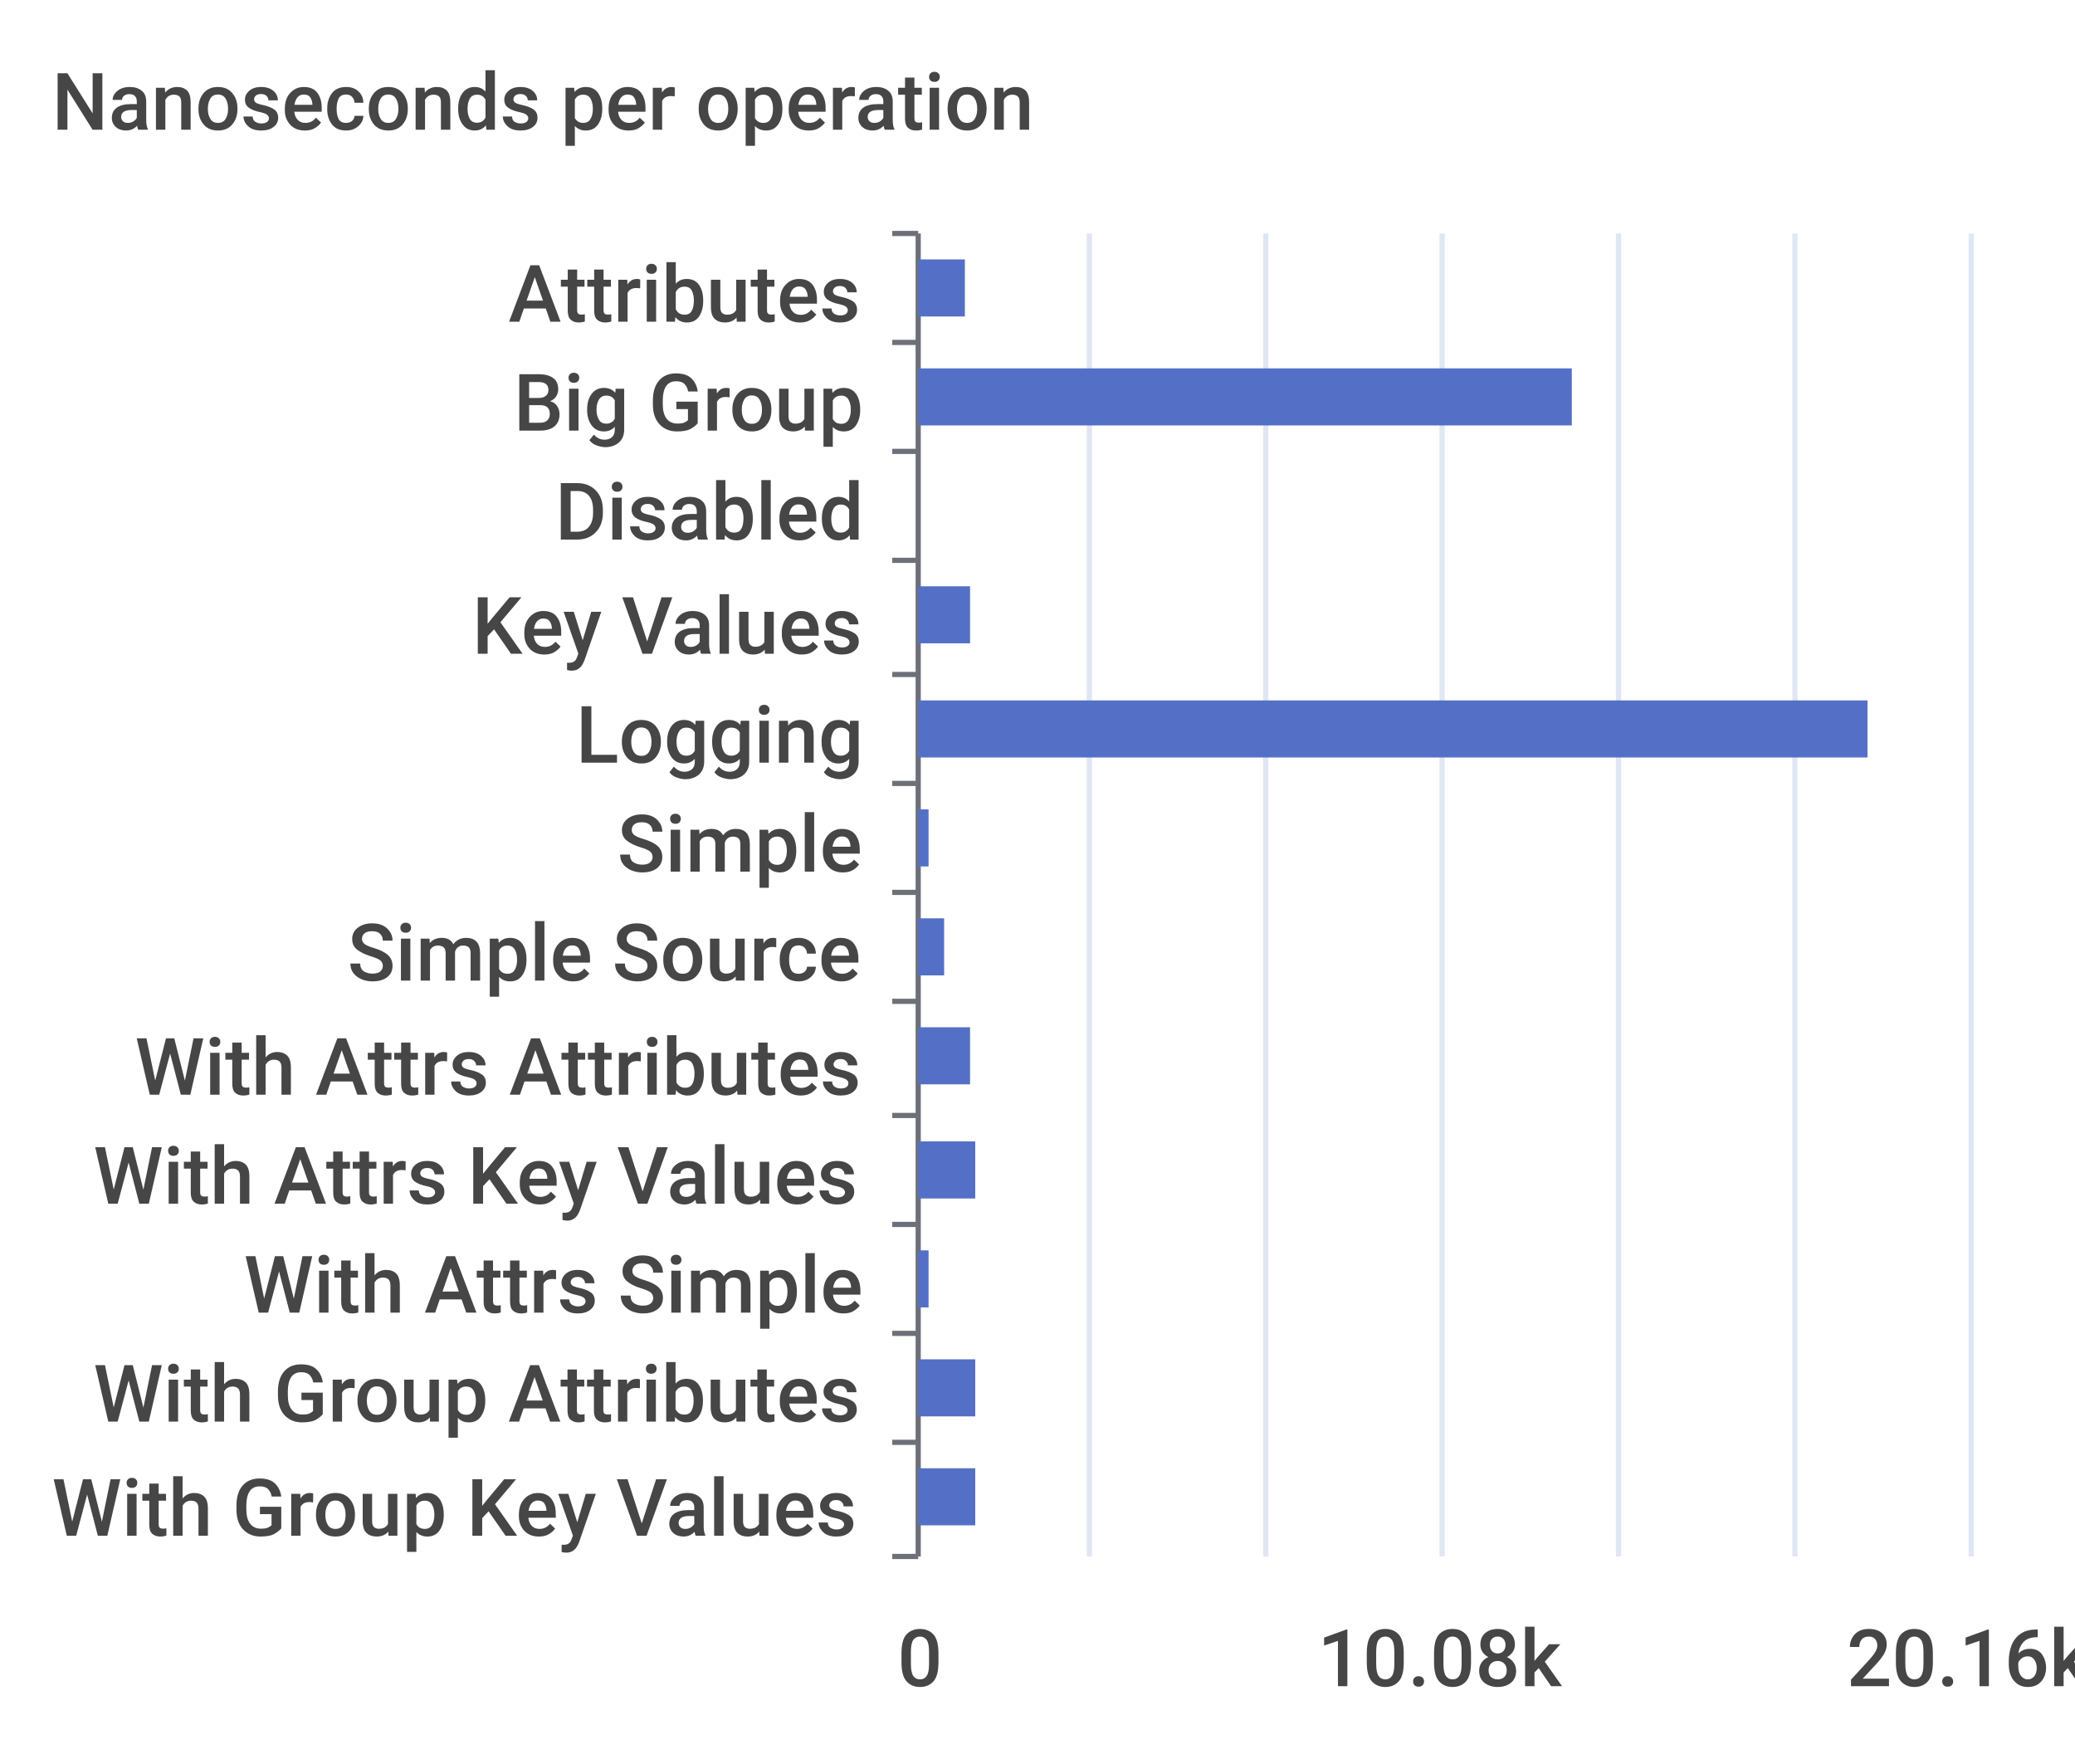
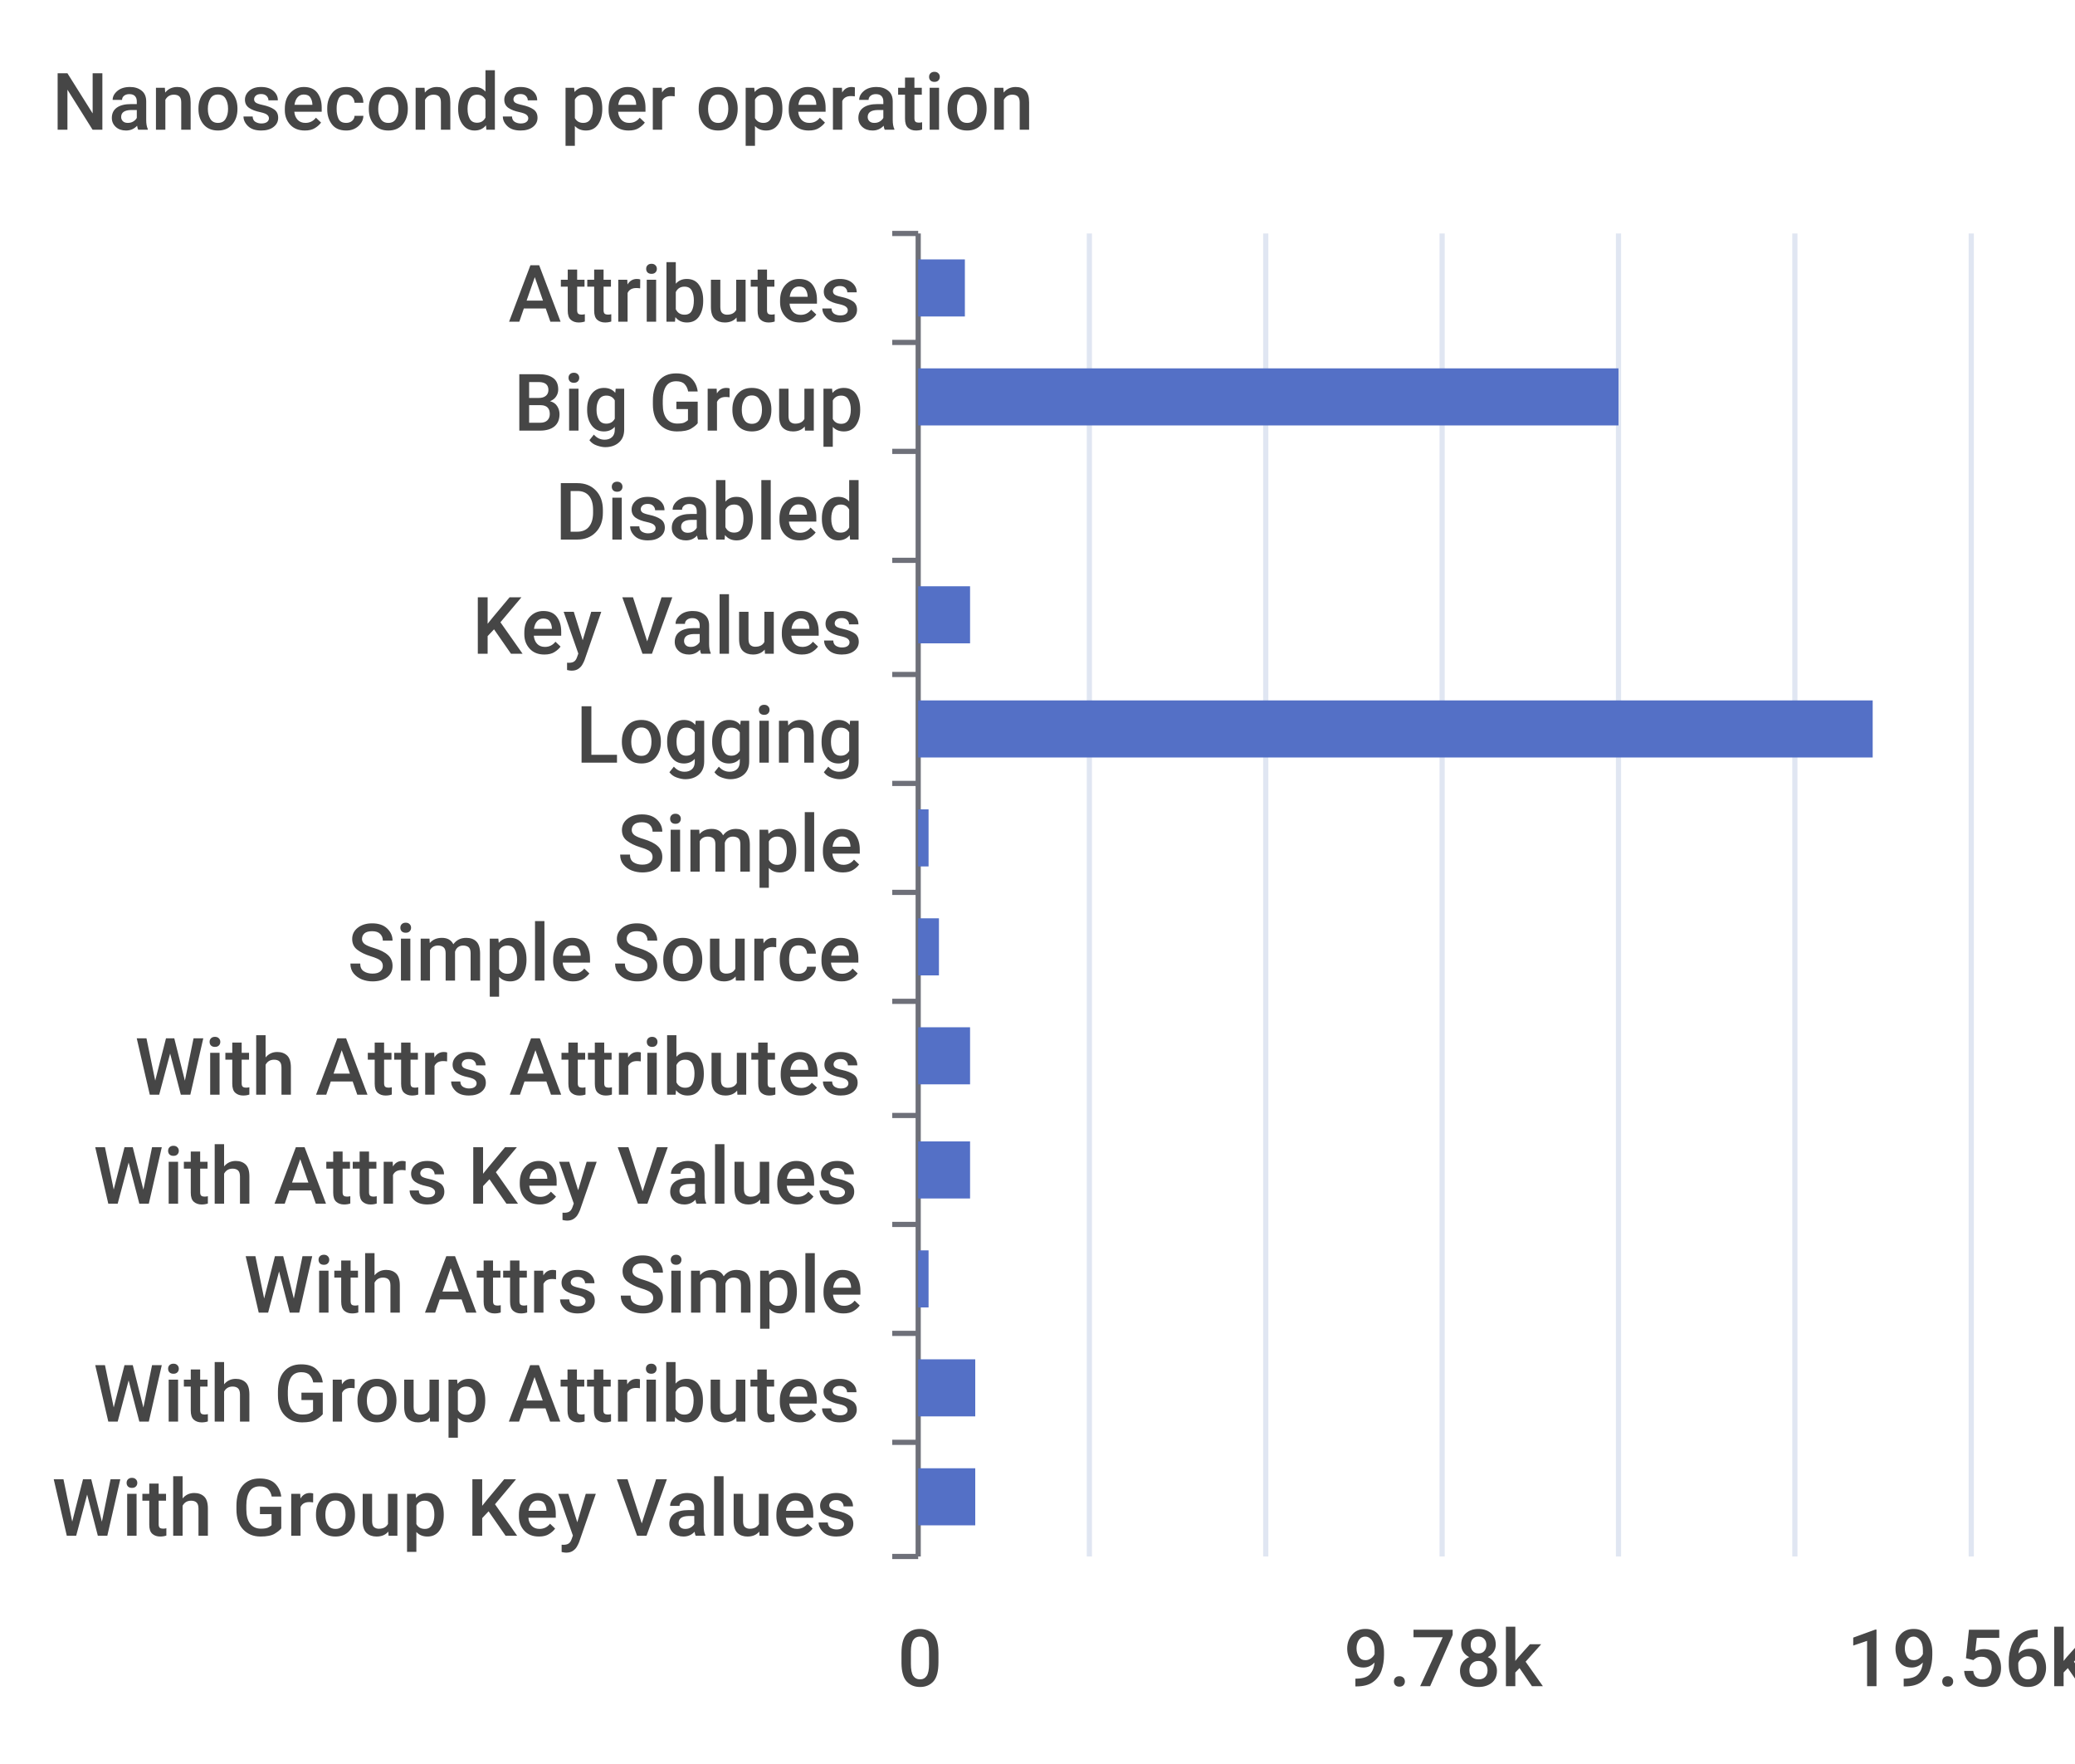
<svg xmlns="http://www.w3.org/2000/svg" width="400" height="340">\n<path d="M 0 0 L 400 0 L 400 340 L 0 340 L 0 0" style="stroke-width:0;stroke:none;fill:rgba(255,255,255,1.0)" />
  <text x="10" y="25" style="stroke-width:0;stroke:none;fill:rgba(70,70,70,1.0);font-size:15.3px;font-family:'Roboto Medium',sans-serif">Nanoseconds per operation</text>
  <path d="M 172 45 L 177 45" style="stroke-width:1;stroke:rgba(110,112,121,1.0);fill:none" />
  <path d="M 172 66 L 177 66" style="stroke-width:1;stroke:rgba(110,112,121,1.0);fill:none" />
  <path d="M 172 87 L 177 87" style="stroke-width:1;stroke:rgba(110,112,121,1.0);fill:none" />
  <path d="M 172 108 L 177 108" style="stroke-width:1;stroke:rgba(110,112,121,1.0);fill:none" />
  <path d="M 172 130 L 177 130" style="stroke-width:1;stroke:rgba(110,112,121,1.0);fill:none" />
  <path d="M 172 151 L 177 151" style="stroke-width:1;stroke:rgba(110,112,121,1.0);fill:none" />
  <path d="M 172 172 L 177 172" style="stroke-width:1;stroke:rgba(110,112,121,1.0);fill:none" />
  <path d="M 172 193 L 177 193" style="stroke-width:1;stroke:rgba(110,112,121,1.0);fill:none" />
  <path d="M 172 215 L 177 215" style="stroke-width:1;stroke:rgba(110,112,121,1.0);fill:none" />
  <path d="M 172 236 L 177 236" style="stroke-width:1;stroke:rgba(110,112,121,1.0);fill:none" />
  <path d="M 172 257 L 177 257" style="stroke-width:1;stroke:rgba(110,112,121,1.0);fill:none" />
  <path d="M 172 278 L 177 278" style="stroke-width:1;stroke:rgba(110,112,121,1.0);fill:none" />
  <path d="M 172 300 L 177 300" style="stroke-width:1;stroke:rgba(110,112,121,1.0);fill:none" />
  <path d="M 177 45 L 177 300" style="stroke-width:1;stroke:rgba(110,112,121,1.0);fill:none" />
  <text x="98" y="62" style="stroke-width:0;stroke:none;fill:rgba(70,70,70,1.0);font-size:15.3px;font-family:'Roboto Medium',sans-serif">Attributes</text>
  <text x="99" y="83" style="stroke-width:0;stroke:none;fill:rgba(70,70,70,1.0);font-size:15.3px;font-family:'Roboto Medium',sans-serif">Big Group</text>
  <text x="107" y="104" style="stroke-width:0;stroke:none;fill:rgba(70,70,70,1.0);font-size:15.3px;font-family:'Roboto Medium',sans-serif">Disabled</text>
  <text x="91" y="126" style="stroke-width:0;stroke:none;fill:rgba(70,70,70,1.0);font-size:15.3px;font-family:'Roboto Medium',sans-serif">Key Values</text>
  <text x="111" y="147" style="stroke-width:0;stroke:none;fill:rgba(70,70,70,1.0);font-size:15.3px;font-family:'Roboto Medium',sans-serif">Logging</text>
  <text x="119" y="168" style="stroke-width:0;stroke:none;fill:rgba(70,70,70,1.0);font-size:15.3px;font-family:'Roboto Medium',sans-serif">Simple</text>
  <text x="67" y="189" style="stroke-width:0;stroke:none;fill:rgba(70,70,70,1.0);font-size:15.3px;font-family:'Roboto Medium',sans-serif">Simple Source</text>
  <text x="26" y="211" style="stroke-width:0;stroke:none;fill:rgba(70,70,70,1.0);font-size:15.3px;font-family:'Roboto Medium',sans-serif">With Attrs Attributes</text>
  <text x="18" y="232" style="stroke-width:0;stroke:none;fill:rgba(70,70,70,1.0);font-size:15.3px;font-family:'Roboto Medium',sans-serif">With Attrs Key Values</text>
  <text x="47" y="253" style="stroke-width:0;stroke:none;fill:rgba(70,70,70,1.0);font-size:15.3px;font-family:'Roboto Medium',sans-serif">With Attrs Simple</text>
  <text x="18" y="274" style="stroke-width:0;stroke:none;fill:rgba(70,70,70,1.0);font-size:15.3px;font-family:'Roboto Medium',sans-serif">With Group Attributes</text>
  <text x="10" y="296" style="stroke-width:0;stroke:none;fill:rgba(70,70,70,1.0);font-size:15.3px;font-family:'Roboto Medium',sans-serif">With Group Key Values</text>
  <text x="173" y="325" style="stroke-width:0;stroke:none;fill:rgba(70,70,70,1.0);font-size:15.3px;font-family:'Roboto Medium',sans-serif">0</text>
-   <text x="254" y="325" style="stroke-width:0;stroke:none;fill:rgba(70,70,70,1.0);font-size:15.3px;font-family:'Roboto Medium',sans-serif">10.08k</text>
-   <text x="356" y="325" style="stroke-width:0;stroke:none;fill:rgba(70,70,70,1.0);font-size:15.3px;font-family:'Roboto Medium',sans-serif">20.16k</text>
+   <text x="259" y="325" style="stroke-width:0;stroke:none;fill:rgba(70,70,70,1.0);font-size:15.3px;font-family:'Roboto Medium',sans-serif">9.78k</text>
+   <text x="356" y="325" style="stroke-width:0;stroke:none;fill:rgba(70,70,70,1.0);font-size:15.3px;font-family:'Roboto Medium',sans-serif">19.56k</text>
  <path d="M 210 45 L 210 300" style="stroke-width:1;stroke:rgba(224,230,242,1.0);fill:none" />
  <path d="M 244 45 L 244 300" style="stroke-width:1;stroke:rgba(224,230,242,1.0);fill:none" />
  <path d="M 278 45 L 278 300" style="stroke-width:1;stroke:rgba(224,230,242,1.0);fill:none" />
  <path d="M 312 45 L 312 300" style="stroke-width:1;stroke:rgba(224,230,242,1.0);fill:none" />
  <path d="M 346 45 L 346 300" style="stroke-width:1;stroke:rgba(224,230,242,1.0);fill:none" />
  <path d="M 380 45 L 380 300" style="stroke-width:1;stroke:rgba(224,230,242,1.0);fill:none" />
  <path d="M 177 283 L 188 283 L 188 294 L 177 294 L 177 283" style="stroke-width:0;stroke:none;fill:rgba(84,112,198,1.0)" />
  <path d="M 177 262 L 188 262 L 188 273 L 177 273 L 177 262" style="stroke-width:0;stroke:none;fill:rgba(84,112,198,1.0)" />
  <path d="M 177 241 L 179 241 L 179 252 L 177 252 L 177 241" style="stroke-width:0;stroke:none;fill:rgba(84,112,198,1.0)" />
-   <path d="M 177 220 L 188 220 L 188 231 L 177 231 L 177 220" style="stroke-width:0;stroke:none;fill:rgba(84,112,198,1.0)" />
+   <path d="M 177 220 L 187 220 L 187 231 L 177 231 L 177 220" style="stroke-width:0;stroke:none;fill:rgba(84,112,198,1.0)" />
  <path d="M 177 198 L 187 198 L 187 209 L 177 209 L 177 198" style="stroke-width:0;stroke:none;fill:rgba(84,112,198,1.0)" />
-   <path d="M 177 177 L 182 177 L 182 188 L 177 188 L 177 177" style="stroke-width:0;stroke:none;fill:rgba(84,112,198,1.0)" />
+   <path d="M 177 177 L 181 177 L 181 188 L 177 188 L 177 177" style="stroke-width:0;stroke:none;fill:rgba(84,112,198,1.0)" />
  <path d="M 177 156 L 179 156 L 179 167 L 177 167 L 177 156" style="stroke-width:0;stroke:none;fill:rgba(84,112,198,1.0)" />
-   <path d="M 177 135 L 360 135 L 360 146 L 177 146 L 177 135" style="stroke-width:0;stroke:none;fill:rgba(84,112,198,1.0)" />
+   <path d="M 177 135 L 361 135 L 361 146 L 177 146 L 177 135" style="stroke-width:0;stroke:none;fill:rgba(84,112,198,1.0)" />
  <path d="M 177 113 L 187 113 L 187 124 L 177 124 L 177 113" style="stroke-width:0;stroke:none;fill:rgba(84,112,198,1.0)" />
  <path d="M 177 92 L 177 92 L 177 103 L 177 103 L 177 92" style="stroke-width:0;stroke:none;fill:rgba(84,112,198,1.0)" />
-   <path d="M 177 71 L 303 71 L 303 82 L 177 82 L 177 71" style="stroke-width:0;stroke:none;fill:rgba(84,112,198,1.0)" />
+   <path d="M 177 71 L 312 71 L 312 82 L 177 82 L 177 71" style="stroke-width:0;stroke:none;fill:rgba(84,112,198,1.0)" />
  <path d="M 177 50 L 186 50 L 186 61 L 177 61 L 177 50" style="stroke-width:0;stroke:none;fill:rgba(84,112,198,1.0)" />
</svg>
